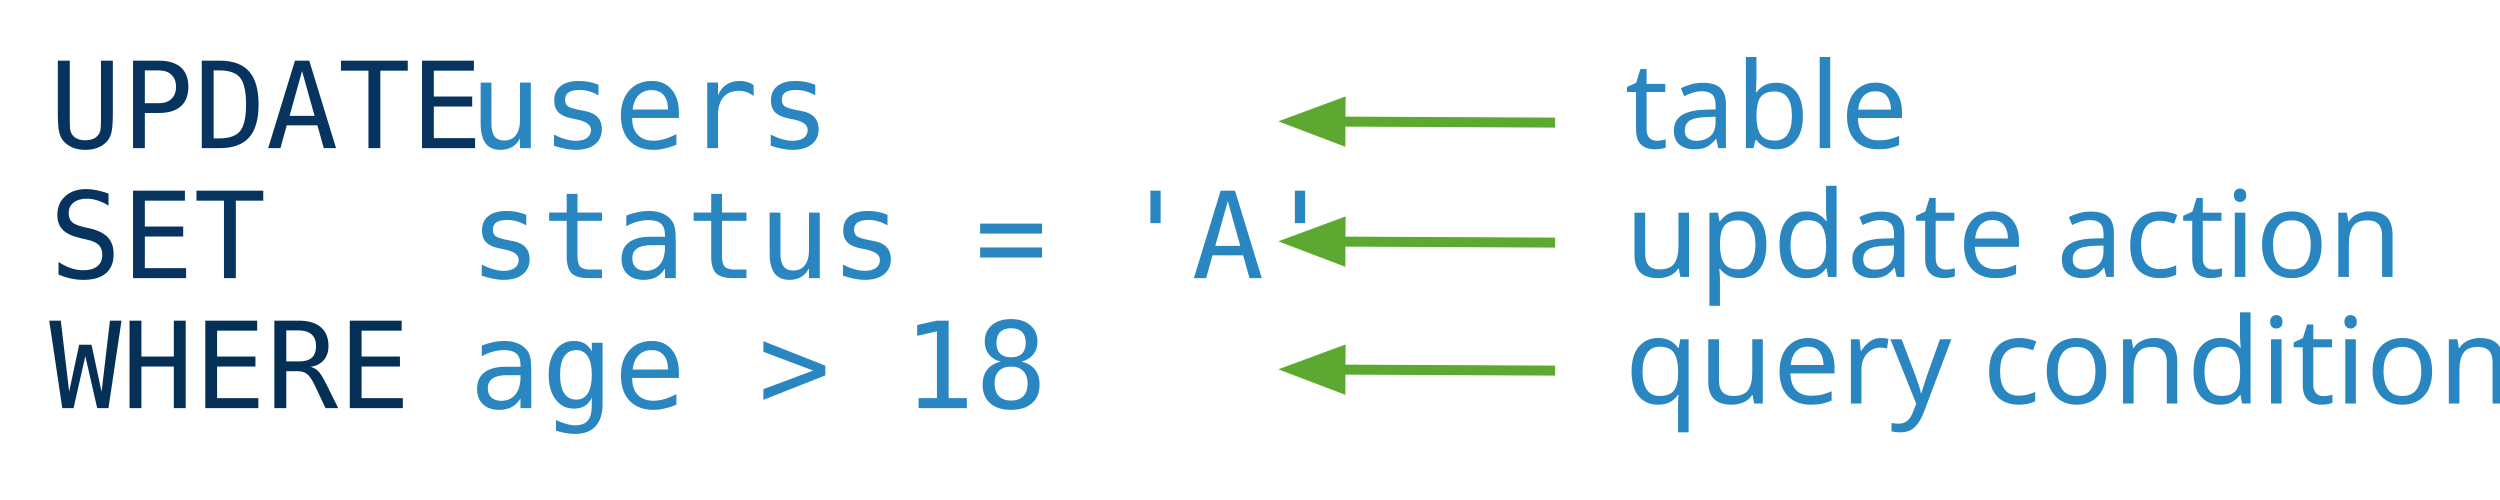
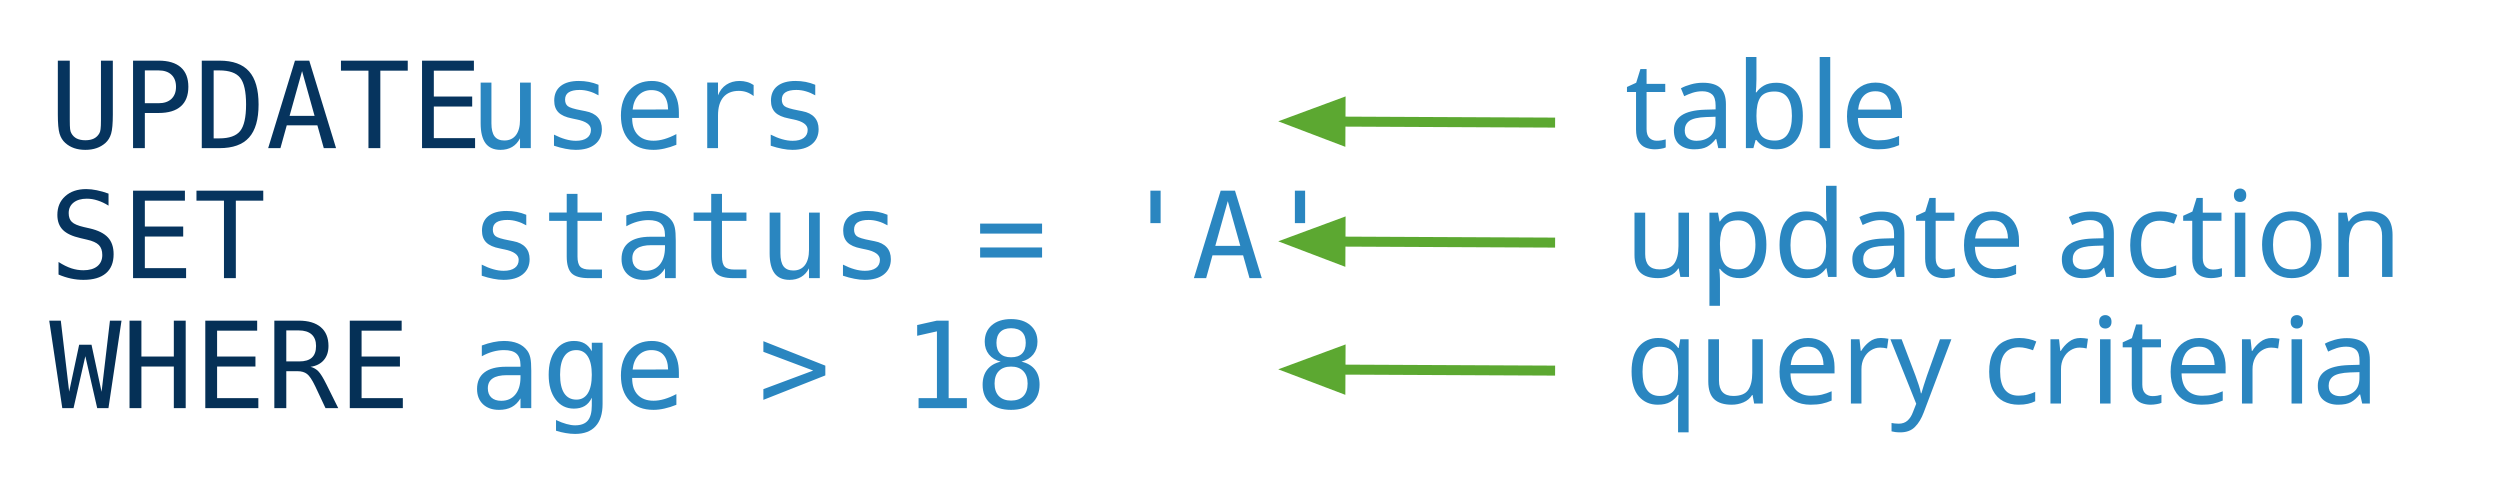
<svg xmlns="http://www.w3.org/2000/svg" version="1.1" x="0px" y="0px" width="500" height="100" viewBox="0, 0, 500, 100">
  <g id="Layer 1">
    <text transform="matrix(1, 0, 0, 1, 127.82, 51)">
      <tspan x="-117.973" y="-21.371" font-family="Inconsolata" font-size="24" fill="#06345E">UPDATE</tspan>
      <tspan x="-45.973" y="-21.371" font-family="Inconsolata" font-size="24" fill="#D33907"> </tspan>
      <tspan x="-33.973" y="-21.371" font-family="Inconsolata" font-size="24" fill="#2A86C0">users </tspan>
      <tspan x="-117.973" y="4.629" font-family="Inconsolata" font-size="24" fill="#06345E">SET</tspan>
      <tspan x="-81.973" y="4.629" font-family="Inconsolata" font-size="24" fill="#D33907">    </tspan>
      <tspan x="-33.973" y="4.629" font-family="Inconsolata" font-size="24" fill="#2A86C0">status = 'A' </tspan>
      <tspan x="-117.973" y="30.629" font-family="Inconsolata" font-size="24" fill="#053056">WHERE</tspan>
      <tspan x="-57.973" y="30.629" font-family="Inconsolata" font-size="24" fill="#D33907">  </tspan>
      <tspan x="-33.973" y="30.629" font-family="Inconsolata" font-size="24" fill="#2A86C0">age &gt; 18</tspan>
    </text>
    <g>
      <g>
        <path d="M311.02,24.52 L268.093,24.32" fill-opacity="0" stroke="#5CA831" stroke-width="2" />
        <path d="M268.11,20.72 L258.493,24.276 L268.076,27.92 z" fill="#5CA831" fill-opacity="1" stroke="#5CA831" stroke-width="2" stroke-opacity="1" />
      </g>
      <text transform="matrix(1, 0, 0, 1, 374.961, 22.129)">
        <tspan x="-49.957" y="7.5" font-family="GillSans" font-size="24" fill="#2A86C0">table</tspan>
      </text>
    </g>
    <g>
      <path d="M311.02,48.52 L268.093,48.32" fill-opacity="0" stroke="#5CA831" stroke-width="2" />
      <path d="M268.11,44.72 L258.493,48.276 L268.076,51.92 z" fill="#5CA831" fill-opacity="1" stroke="#5CA831" stroke-width="2" stroke-opacity="1" />
    </g>
    <text transform="matrix(1, 0, 0, 1, 401.002, 49.682)">
      <tspan x="-75.998" y="5.711" font-family="GillSans" font-size="24" fill="#2A86C0">update action</tspan>
    </text>
    <g>
      <path d="M311.02,74.121 L268.093,73.922" fill-opacity="0" stroke="#5CA831" stroke-width="2" />
      <path d="M268.11,70.322 L258.493,73.877 L268.076,77.522 z" fill="#5CA831" fill-opacity="1" stroke="#5CA831" stroke-width="2" stroke-opacity="1" />
    </g>
    <text transform="matrix(1, 0, 0, 1, 406.258, 73.207)">
-       <tspan x="-81.254" y="7.5" font-family="GillSans" font-size="24" fill="#2A86C0">query condition</tspan>
+       <tspan x="-81.254" y="7.5" font-family="GillSans" font-size="24" fill="#2A86C0">query criteria</tspan>
    </text>
  </g>
  <defs />
</svg>
